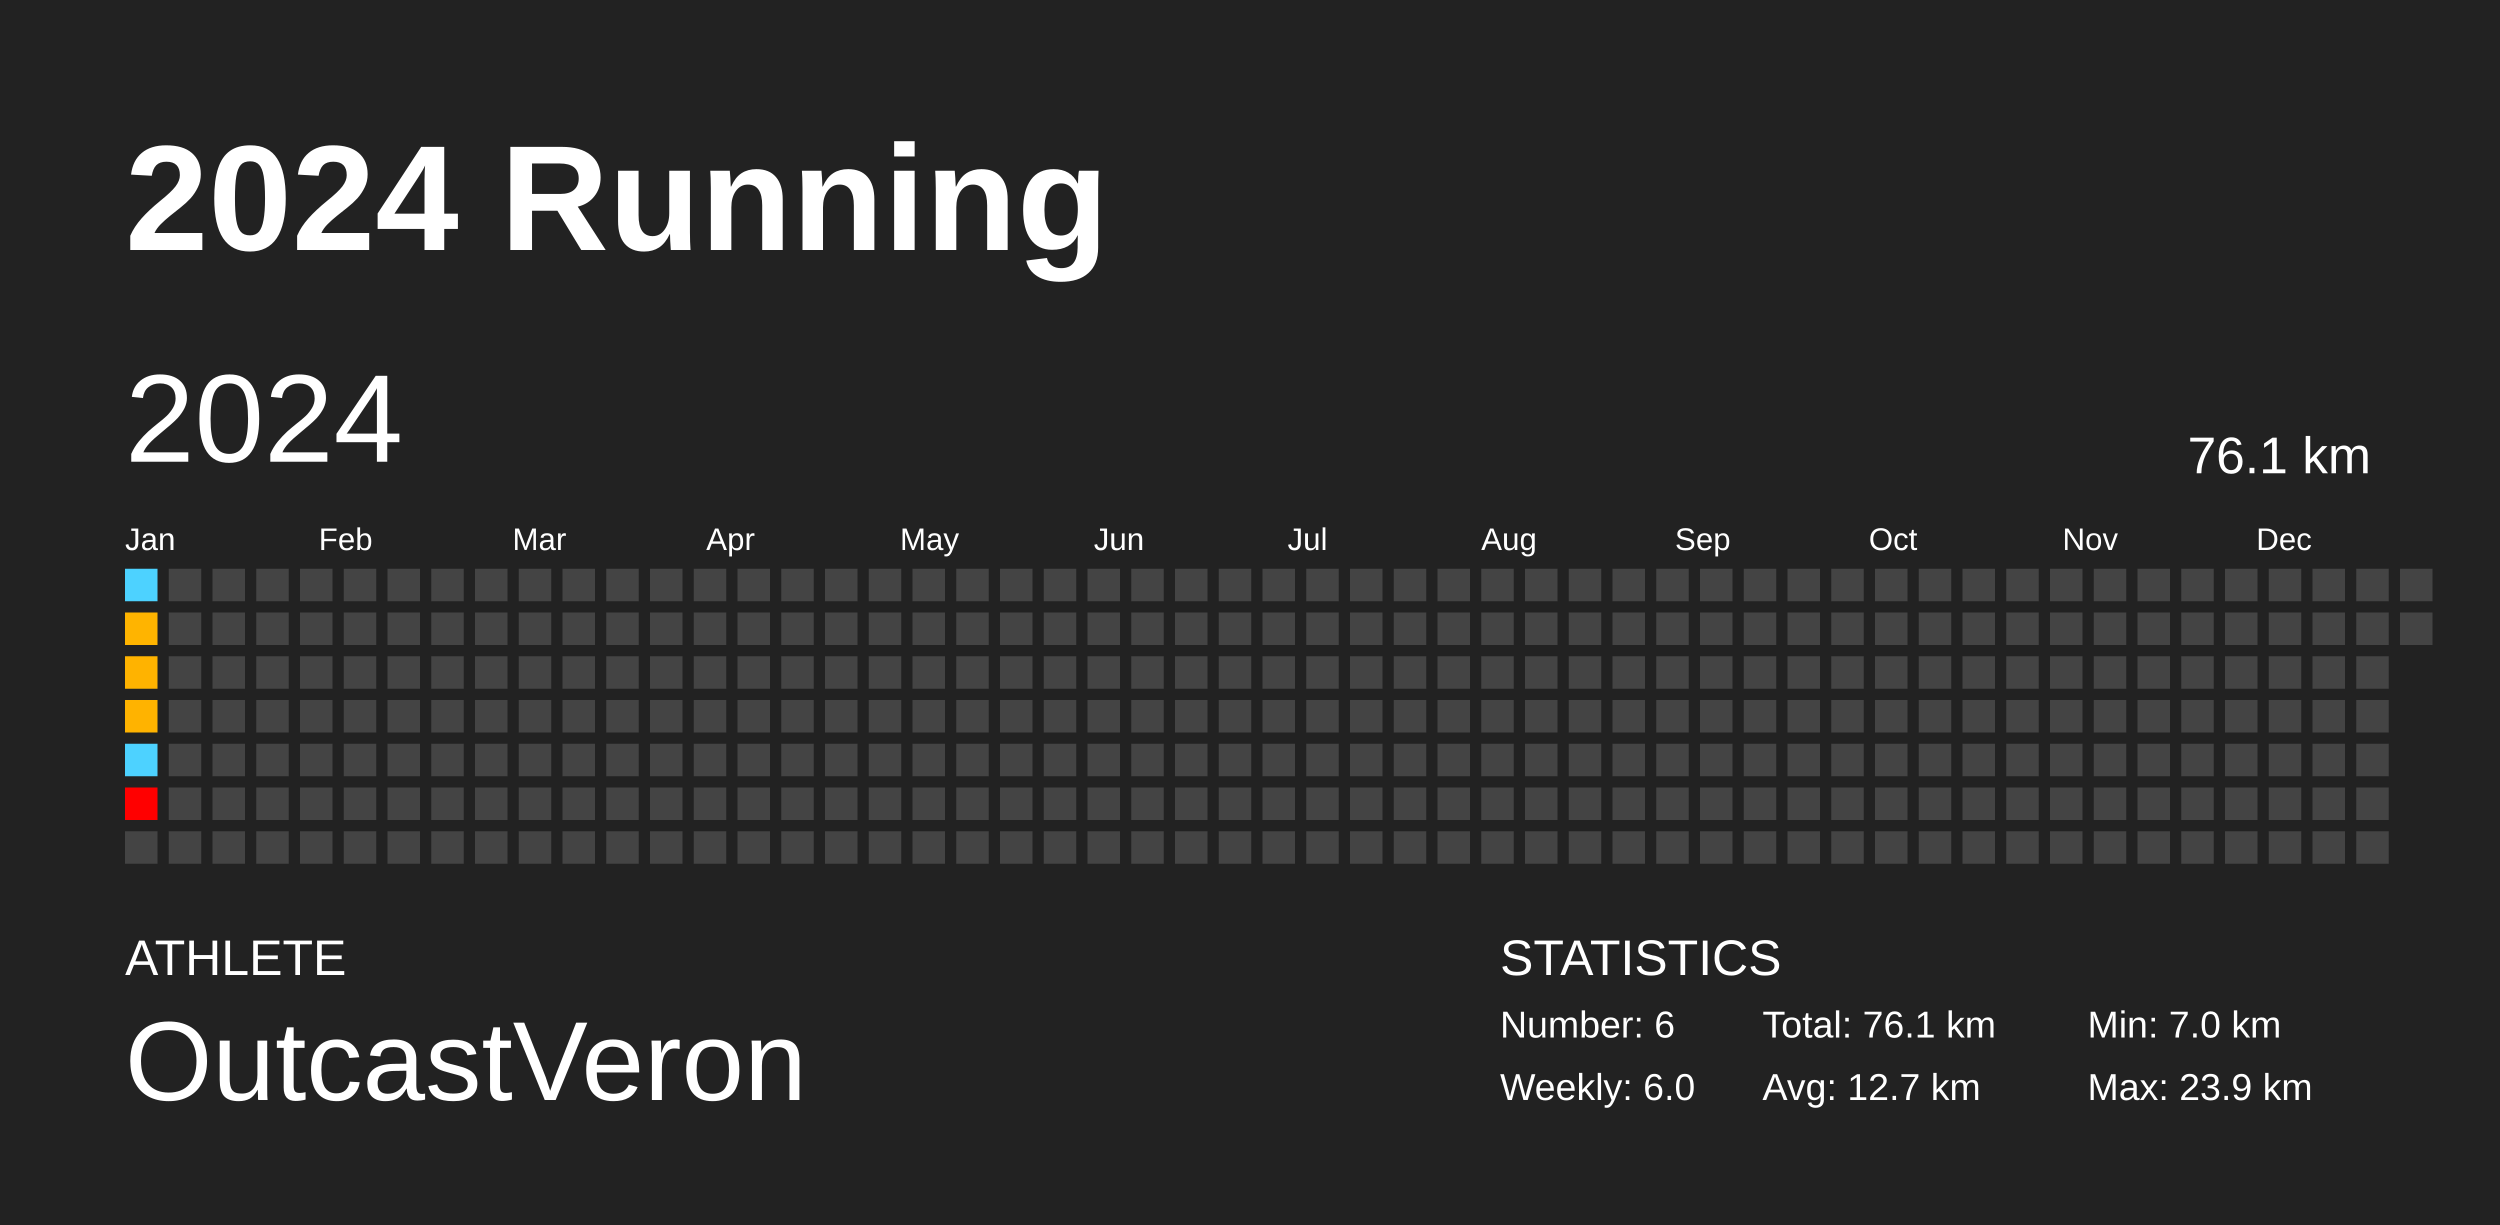
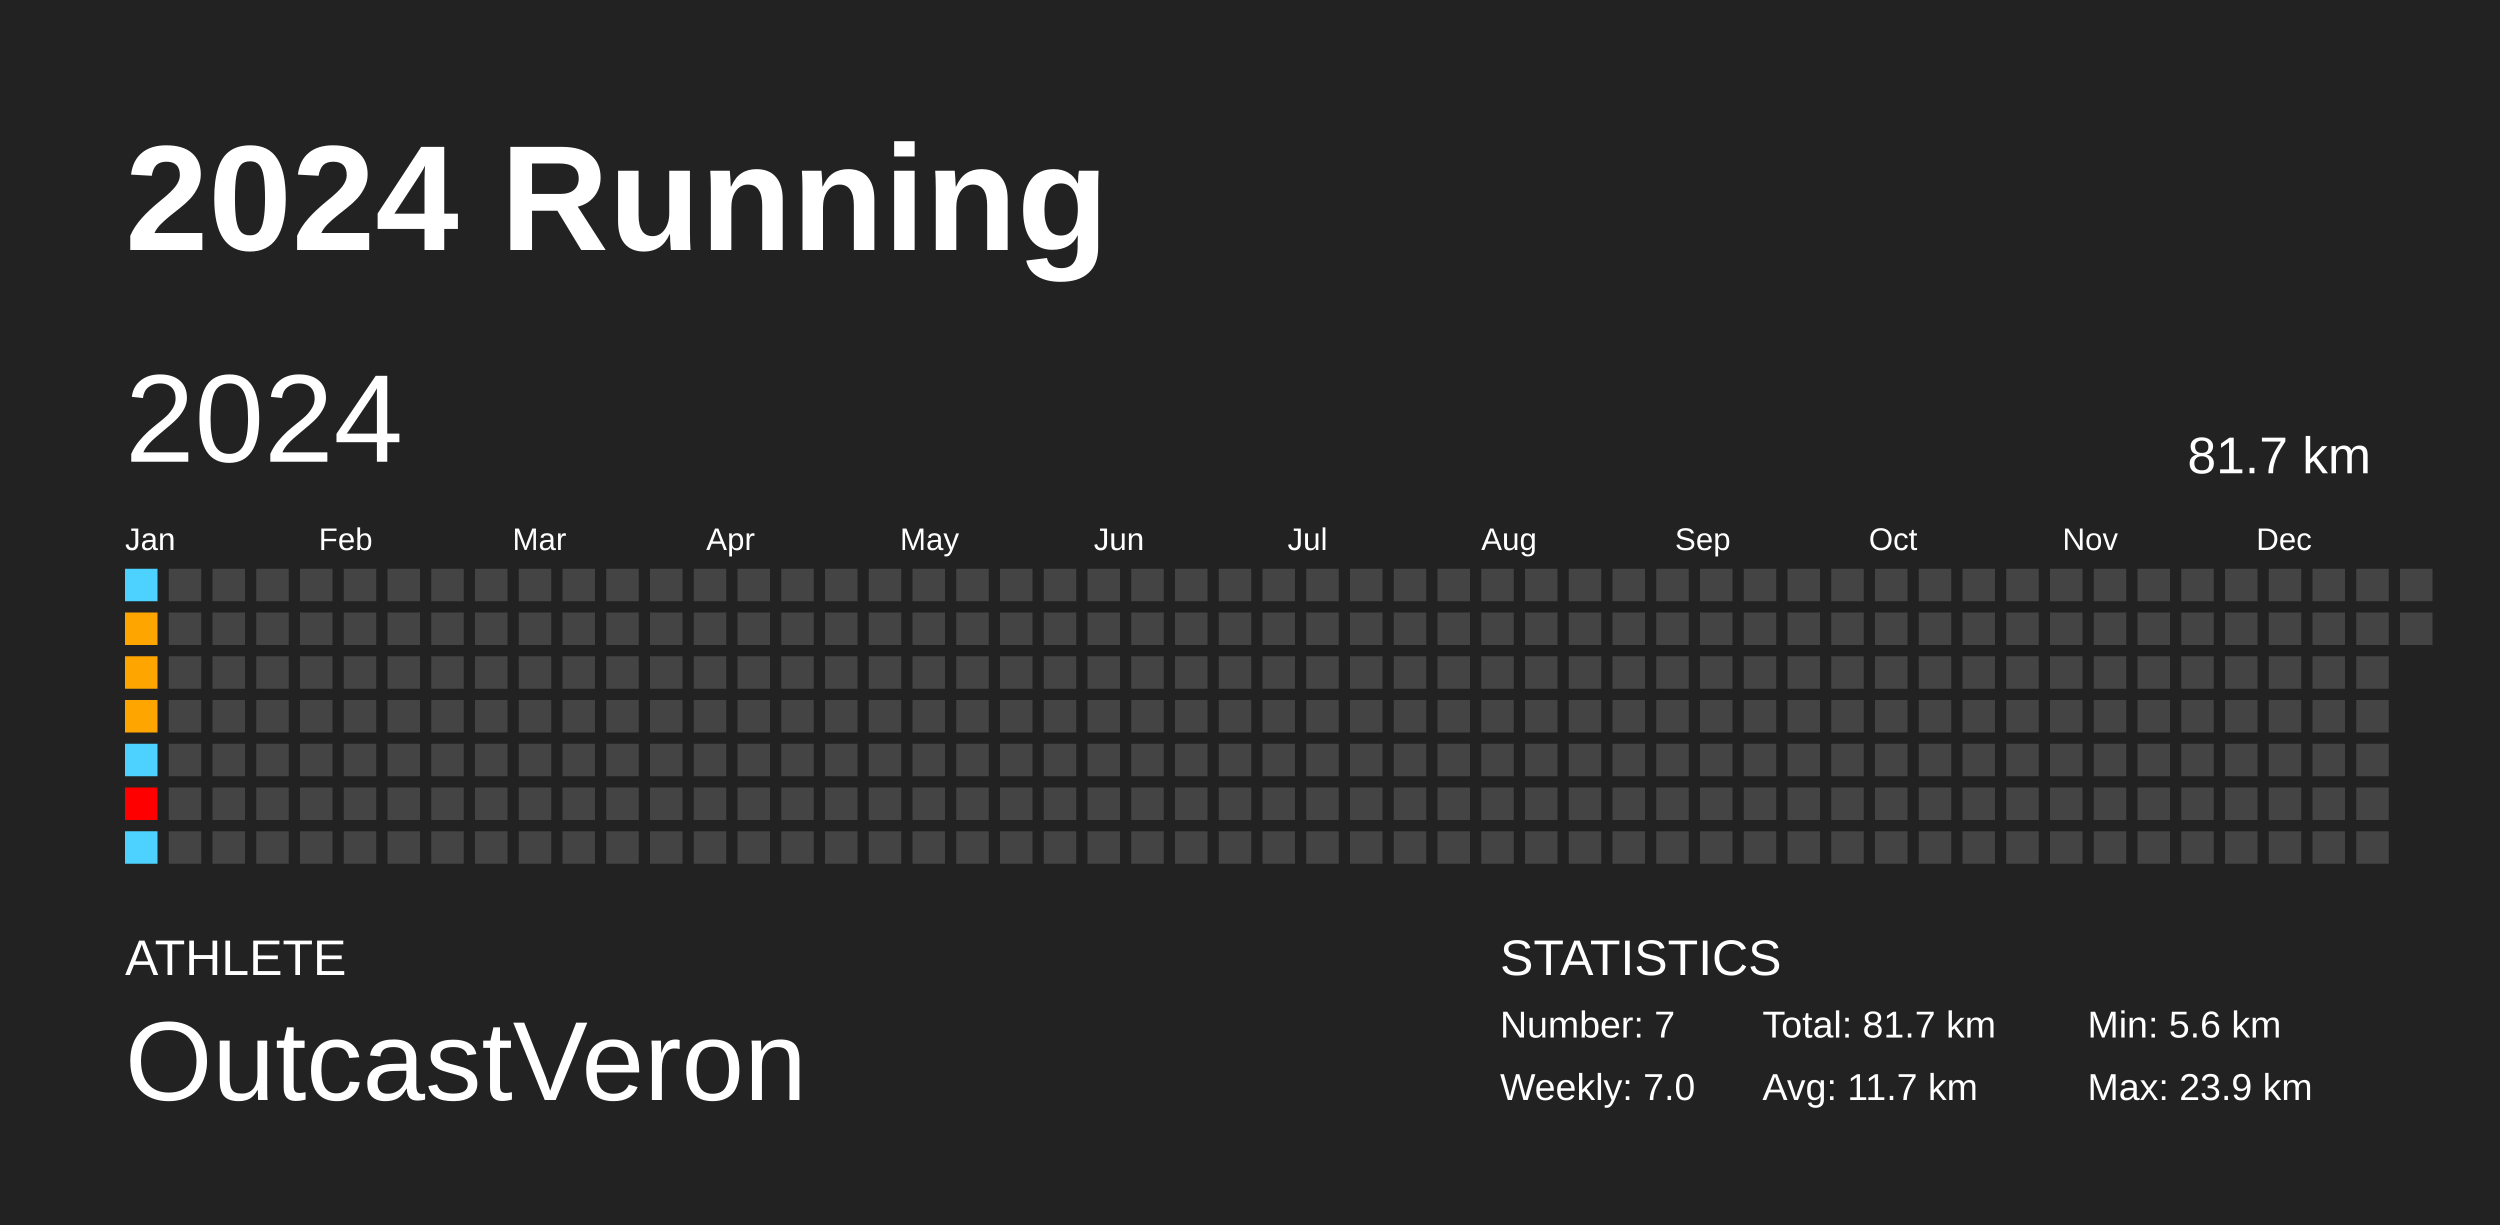
<svg xmlns="http://www.w3.org/2000/svg" baseProfile="full" height="98mm" version="1.1" viewBox="0,0,200,98" width="200mm">
  <defs />
  <rect fill="#222222" height="98" width="200" x="0" y="0" />
  <text fill="#FFFFFF" style="font-size:12px; font-family:Arial; font-weight:bold;" x="10" y="20">2024 Running</text>
  <text fill="#FFFFFF" style="font-size:4px; font-family:Arial" x="10" y="78">ATHLETE</text>
  <text fill="#FFFFFF" style="font-size:9px; font-family:Arial" x="10" y="88">OutcastVeron</text>
  <text fill="#FFFFFF" style="font-size:4px; font-family:Arial" x="120" y="78">STATISTICS</text>
-   <text fill="#FFFFFF" style="font-size:3px; font-family:Arial" x="120" y="83">Number: 6</text>
-   <text fill="#FFFFFF" style="font-size:3px; font-family:Arial" x="120" y="88">Weekly: 6.0</text>
-   <text fill="#FFFFFF" style="font-size:3px; font-family:Arial" x="141" y="83">Total: 76.1 km</text>
-   <text fill="#FFFFFF" style="font-size:3px; font-family:Arial" x="141" y="88">Avg: 12.7 km</text>
-   <text fill="#FFFFFF" style="font-size:3px; font-family:Arial" x="167" y="83">Min: 7.0 km</text>
+   <text fill="#FFFFFF" style="font-size:3px; font-family:Arial" x="120" y="83">Number: 7</text>
+   <text fill="#FFFFFF" style="font-size:3px; font-family:Arial" x="120" y="88">Weekly: 7.0</text>
+   <text fill="#FFFFFF" style="font-size:3px; font-family:Arial" x="141" y="83">Total: 81.7 km</text>
+   <text fill="#FFFFFF" style="font-size:3px; font-family:Arial" x="141" y="88">Avg: 11.7 km</text>
+   <text fill="#FFFFFF" style="font-size:3px; font-family:Arial" x="167" y="83">Min: 5.6 km</text>
  <text fill="#FFFFFF" style="font-size:3px; font-family:Arial" x="167" y="88">Max: 23.9 km</text>
  <text dominant-baseline="hanging" fill="#FFFFFF" style="font-size:10.0px; font-family:Arial;" x="10" y="30">2024</text>
-   <text dominant-baseline="hanging" fill="#FFFFFF" style="font-size:4.125px; font-family:Arial;" x="175" y="35">76.1 km</text>
+   <text dominant-baseline="hanging" fill="#FFFFFF" style="font-size:4.125px; font-family:Arial;" x="175" y="35">81.7 km</text>
  <text fill="#FFFFFF" style="font-size:2.5px; font-family:Arial" x="10.0" y="44">Jan</text>
  <text fill="#FFFFFF" style="font-size:2.5px; font-family:Arial" x="25.5" y="44">Feb</text>
  <text fill="#FFFFFF" style="font-size:2.5px; font-family:Arial" x="41.0" y="44">Mar</text>
  <text fill="#FFFFFF" style="font-size:2.5px; font-family:Arial" x="56.5" y="44">Apr</text>
  <text fill="#FFFFFF" style="font-size:2.5px; font-family:Arial" x="72.0" y="44">May</text>
  <text fill="#FFFFFF" style="font-size:2.5px; font-family:Arial" x="87.5" y="44">Jun</text>
  <text fill="#FFFFFF" style="font-size:2.5px; font-family:Arial" x="103.0" y="44">Jul</text>
  <text fill="#FFFFFF" style="font-size:2.5px; font-family:Arial" x="118.5" y="44">Aug</text>
  <text fill="#FFFFFF" style="font-size:2.5px; font-family:Arial" x="134.0" y="44">Sep</text>
  <text fill="#FFFFFF" style="font-size:2.5px; font-family:Arial" x="149.5" y="44">Oct</text>
  <text fill="#FFFFFF" style="font-size:2.5px; font-family:Arial" x="165.0" y="44">Nov</text>
  <text fill="#FFFFFF" style="font-size:2.5px; font-family:Arial" x="180.5" y="44">Dec</text>
  <rect fill="#4dd2ff" height="2.6" width="2.6" x="10.0" y="45.5" />
-   <rect fill="#ffb400" height="2.6" width="2.6" x="10.0" y="49.0" />
-   <rect fill="#ffb300" height="2.6" width="2.6" x="10.0" y="52.5" />
-   <rect fill="#ffb300" height="2.6" width="2.6" x="10.0" y="56.0" />
+   <rect fill="#ffa500" height="2.6" width="2.6" x="10.0" y="49.0" />
+   <rect fill="#ffa500" height="2.6" width="2.6" x="10.0" y="52.5" />
+   <rect fill="#ffa500" height="2.6" width="2.6" x="10.0" y="56.0" />
  <rect fill="#4dd2ff" height="2.6" width="2.6" x="10.0" y="59.5" />
  <rect fill="red" height="2.6" width="2.6" x="10.0" y="63.0" />
-   <rect fill="#444444" height="2.6" width="2.6" x="10.0" y="66.5" />
+   <rect fill="#4dd2ff" height="2.6" width="2.6" x="10.0" y="66.5" />
  <rect fill="#444444" height="2.6" width="2.6" x="13.5" y="45.5" />
  <rect fill="#444444" height="2.6" width="2.6" x="13.5" y="49.0" />
  <rect fill="#444444" height="2.6" width="2.6" x="13.5" y="52.5" />
  <rect fill="#444444" height="2.6" width="2.6" x="13.5" y="56.0" />
  <rect fill="#444444" height="2.6" width="2.6" x="13.5" y="59.5" />
  <rect fill="#444444" height="2.6" width="2.6" x="13.5" y="63.0" />
  <rect fill="#444444" height="2.6" width="2.6" x="13.5" y="66.5" />
  <rect fill="#444444" height="2.6" width="2.6" x="17.0" y="45.5" />
  <rect fill="#444444" height="2.6" width="2.6" x="17.0" y="49.0" />
  <rect fill="#444444" height="2.6" width="2.6" x="17.0" y="52.5" />
  <rect fill="#444444" height="2.6" width="2.6" x="17.0" y="56.0" />
  <rect fill="#444444" height="2.6" width="2.6" x="17.0" y="59.5" />
  <rect fill="#444444" height="2.6" width="2.6" x="17.0" y="63.0" />
  <rect fill="#444444" height="2.6" width="2.6" x="17.0" y="66.5" />
  <rect fill="#444444" height="2.6" width="2.6" x="20.5" y="45.5" />
  <rect fill="#444444" height="2.6" width="2.6" x="20.5" y="49.0" />
  <rect fill="#444444" height="2.6" width="2.6" x="20.5" y="52.5" />
  <rect fill="#444444" height="2.6" width="2.6" x="20.5" y="56.0" />
  <rect fill="#444444" height="2.6" width="2.6" x="20.5" y="59.5" />
  <rect fill="#444444" height="2.6" width="2.6" x="20.5" y="63.0" />
  <rect fill="#444444" height="2.6" width="2.6" x="20.5" y="66.5" />
  <rect fill="#444444" height="2.6" width="2.6" x="24.0" y="45.5" />
  <rect fill="#444444" height="2.6" width="2.6" x="24.0" y="49.0" />
  <rect fill="#444444" height="2.6" width="2.6" x="24.0" y="52.5" />
  <rect fill="#444444" height="2.6" width="2.6" x="24.0" y="56.0" />
  <rect fill="#444444" height="2.6" width="2.6" x="24.0" y="59.5" />
  <rect fill="#444444" height="2.6" width="2.6" x="24.0" y="63.0" />
  <rect fill="#444444" height="2.6" width="2.6" x="24.0" y="66.5" />
  <rect fill="#444444" height="2.6" width="2.6" x="27.5" y="45.5" />
  <rect fill="#444444" height="2.6" width="2.6" x="27.5" y="49.0" />
  <rect fill="#444444" height="2.6" width="2.6" x="27.5" y="52.5" />
  <rect fill="#444444" height="2.6" width="2.6" x="27.5" y="56.0" />
  <rect fill="#444444" height="2.6" width="2.6" x="27.5" y="59.5" />
  <rect fill="#444444" height="2.6" width="2.6" x="27.5" y="63.0" />
  <rect fill="#444444" height="2.6" width="2.6" x="27.5" y="66.5" />
  <rect fill="#444444" height="2.6" width="2.6" x="31.0" y="45.5" />
  <rect fill="#444444" height="2.6" width="2.6" x="31.0" y="49.0" />
  <rect fill="#444444" height="2.6" width="2.6" x="31.0" y="52.5" />
  <rect fill="#444444" height="2.6" width="2.6" x="31.0" y="56.0" />
  <rect fill="#444444" height="2.6" width="2.6" x="31.0" y="59.5" />
  <rect fill="#444444" height="2.6" width="2.6" x="31.0" y="63.0" />
  <rect fill="#444444" height="2.6" width="2.6" x="31.0" y="66.5" />
  <rect fill="#444444" height="2.6" width="2.6" x="34.5" y="45.5" />
  <rect fill="#444444" height="2.6" width="2.6" x="34.5" y="49.0" />
  <rect fill="#444444" height="2.6" width="2.6" x="34.5" y="52.5" />
  <rect fill="#444444" height="2.6" width="2.6" x="34.5" y="56.0" />
  <rect fill="#444444" height="2.6" width="2.6" x="34.5" y="59.5" />
  <rect fill="#444444" height="2.6" width="2.6" x="34.5" y="63.0" />
  <rect fill="#444444" height="2.6" width="2.6" x="34.5" y="66.5" />
  <rect fill="#444444" height="2.6" width="2.6" x="38.0" y="45.5" />
  <rect fill="#444444" height="2.6" width="2.6" x="38.0" y="49.0" />
  <rect fill="#444444" height="2.6" width="2.6" x="38.0" y="52.5" />
  <rect fill="#444444" height="2.6" width="2.6" x="38.0" y="56.0" />
  <rect fill="#444444" height="2.6" width="2.6" x="38.0" y="59.5" />
  <rect fill="#444444" height="2.6" width="2.6" x="38.0" y="63.0" />
  <rect fill="#444444" height="2.6" width="2.6" x="38.0" y="66.5" />
  <rect fill="#444444" height="2.6" width="2.6" x="41.5" y="45.5" />
  <rect fill="#444444" height="2.6" width="2.6" x="41.5" y="49.0" />
  <rect fill="#444444" height="2.6" width="2.6" x="41.5" y="52.5" />
  <rect fill="#444444" height="2.6" width="2.6" x="41.5" y="56.0" />
  <rect fill="#444444" height="2.6" width="2.6" x="41.5" y="59.5" />
  <rect fill="#444444" height="2.6" width="2.6" x="41.5" y="63.0" />
  <rect fill="#444444" height="2.6" width="2.6" x="41.5" y="66.5" />
  <rect fill="#444444" height="2.6" width="2.6" x="45.0" y="45.5" />
  <rect fill="#444444" height="2.6" width="2.6" x="45.0" y="49.0" />
  <rect fill="#444444" height="2.6" width="2.6" x="45.0" y="52.5" />
  <rect fill="#444444" height="2.6" width="2.6" x="45.0" y="56.0" />
  <rect fill="#444444" height="2.6" width="2.6" x="45.0" y="59.5" />
  <rect fill="#444444" height="2.6" width="2.6" x="45.0" y="63.0" />
  <rect fill="#444444" height="2.6" width="2.6" x="45.0" y="66.5" />
  <rect fill="#444444" height="2.6" width="2.6" x="48.5" y="45.5" />
  <rect fill="#444444" height="2.6" width="2.6" x="48.5" y="49.0" />
  <rect fill="#444444" height="2.6" width="2.6" x="48.5" y="52.5" />
  <rect fill="#444444" height="2.6" width="2.6" x="48.5" y="56.0" />
  <rect fill="#444444" height="2.6" width="2.6" x="48.5" y="59.5" />
  <rect fill="#444444" height="2.6" width="2.6" x="48.5" y="63.0" />
  <rect fill="#444444" height="2.6" width="2.6" x="48.5" y="66.5" />
  <rect fill="#444444" height="2.6" width="2.6" x="52.0" y="45.5" />
  <rect fill="#444444" height="2.6" width="2.6" x="52.0" y="49.0" />
  <rect fill="#444444" height="2.6" width="2.6" x="52.0" y="52.5" />
  <rect fill="#444444" height="2.6" width="2.6" x="52.0" y="56.0" />
  <rect fill="#444444" height="2.6" width="2.6" x="52.0" y="59.5" />
  <rect fill="#444444" height="2.6" width="2.6" x="52.0" y="63.0" />
  <rect fill="#444444" height="2.6" width="2.6" x="52.0" y="66.5" />
  <rect fill="#444444" height="2.6" width="2.6" x="55.5" y="45.5" />
  <rect fill="#444444" height="2.6" width="2.6" x="55.5" y="49.0" />
  <rect fill="#444444" height="2.6" width="2.6" x="55.5" y="52.5" />
  <rect fill="#444444" height="2.6" width="2.6" x="55.5" y="56.0" />
  <rect fill="#444444" height="2.6" width="2.6" x="55.5" y="59.5" />
  <rect fill="#444444" height="2.6" width="2.6" x="55.5" y="63.0" />
  <rect fill="#444444" height="2.6" width="2.6" x="55.5" y="66.5" />
  <rect fill="#444444" height="2.6" width="2.6" x="59.0" y="45.5" />
  <rect fill="#444444" height="2.6" width="2.6" x="59.0" y="49.0" />
  <rect fill="#444444" height="2.6" width="2.6" x="59.0" y="52.5" />
  <rect fill="#444444" height="2.6" width="2.6" x="59.0" y="56.0" />
  <rect fill="#444444" height="2.6" width="2.6" x="59.0" y="59.5" />
  <rect fill="#444444" height="2.6" width="2.6" x="59.0" y="63.0" />
  <rect fill="#444444" height="2.6" width="2.6" x="59.0" y="66.5" />
  <rect fill="#444444" height="2.6" width="2.6" x="62.5" y="45.5" />
  <rect fill="#444444" height="2.6" width="2.6" x="62.5" y="49.0" />
  <rect fill="#444444" height="2.6" width="2.6" x="62.5" y="52.5" />
  <rect fill="#444444" height="2.6" width="2.6" x="62.5" y="56.0" />
  <rect fill="#444444" height="2.6" width="2.6" x="62.5" y="59.5" />
  <rect fill="#444444" height="2.6" width="2.6" x="62.5" y="63.0" />
  <rect fill="#444444" height="2.6" width="2.6" x="62.5" y="66.5" />
  <rect fill="#444444" height="2.6" width="2.6" x="66.0" y="45.5" />
  <rect fill="#444444" height="2.6" width="2.6" x="66.0" y="49.0" />
  <rect fill="#444444" height="2.6" width="2.6" x="66.0" y="52.5" />
  <rect fill="#444444" height="2.6" width="2.6" x="66.0" y="56.0" />
  <rect fill="#444444" height="2.6" width="2.6" x="66.0" y="59.5" />
  <rect fill="#444444" height="2.6" width="2.6" x="66.0" y="63.0" />
  <rect fill="#444444" height="2.6" width="2.6" x="66.0" y="66.5" />
  <rect fill="#444444" height="2.6" width="2.6" x="69.5" y="45.5" />
  <rect fill="#444444" height="2.6" width="2.6" x="69.5" y="49.0" />
  <rect fill="#444444" height="2.6" width="2.6" x="69.5" y="52.5" />
  <rect fill="#444444" height="2.6" width="2.6" x="69.5" y="56.0" />
  <rect fill="#444444" height="2.6" width="2.6" x="69.5" y="59.5" />
  <rect fill="#444444" height="2.6" width="2.6" x="69.5" y="63.0" />
  <rect fill="#444444" height="2.6" width="2.6" x="69.5" y="66.5" />
  <rect fill="#444444" height="2.6" width="2.6" x="73.0" y="45.5" />
  <rect fill="#444444" height="2.6" width="2.6" x="73.0" y="49.0" />
  <rect fill="#444444" height="2.6" width="2.6" x="73.0" y="52.5" />
  <rect fill="#444444" height="2.6" width="2.6" x="73.0" y="56.0" />
  <rect fill="#444444" height="2.6" width="2.6" x="73.0" y="59.5" />
  <rect fill="#444444" height="2.6" width="2.6" x="73.0" y="63.0" />
  <rect fill="#444444" height="2.6" width="2.6" x="73.0" y="66.5" />
  <rect fill="#444444" height="2.6" width="2.6" x="76.5" y="45.5" />
  <rect fill="#444444" height="2.6" width="2.6" x="76.5" y="49.0" />
  <rect fill="#444444" height="2.6" width="2.6" x="76.5" y="52.5" />
  <rect fill="#444444" height="2.6" width="2.6" x="76.5" y="56.0" />
  <rect fill="#444444" height="2.6" width="2.6" x="76.5" y="59.5" />
  <rect fill="#444444" height="2.6" width="2.6" x="76.5" y="63.0" />
  <rect fill="#444444" height="2.6" width="2.6" x="76.5" y="66.5" />
  <rect fill="#444444" height="2.6" width="2.6" x="80.0" y="45.5" />
  <rect fill="#444444" height="2.6" width="2.6" x="80.0" y="49.0" />
  <rect fill="#444444" height="2.6" width="2.6" x="80.0" y="52.5" />
  <rect fill="#444444" height="2.6" width="2.6" x="80.0" y="56.0" />
  <rect fill="#444444" height="2.6" width="2.6" x="80.0" y="59.5" />
  <rect fill="#444444" height="2.6" width="2.6" x="80.0" y="63.0" />
  <rect fill="#444444" height="2.6" width="2.6" x="80.0" y="66.5" />
  <rect fill="#444444" height="2.6" width="2.6" x="83.5" y="45.5" />
  <rect fill="#444444" height="2.6" width="2.6" x="83.5" y="49.0" />
  <rect fill="#444444" height="2.6" width="2.6" x="83.5" y="52.5" />
  <rect fill="#444444" height="2.6" width="2.6" x="83.5" y="56.0" />
  <rect fill="#444444" height="2.6" width="2.6" x="83.5" y="59.5" />
  <rect fill="#444444" height="2.6" width="2.6" x="83.5" y="63.0" />
  <rect fill="#444444" height="2.6" width="2.6" x="83.5" y="66.5" />
  <rect fill="#444444" height="2.6" width="2.6" x="87.0" y="45.5" />
  <rect fill="#444444" height="2.6" width="2.6" x="87.0" y="49.0" />
  <rect fill="#444444" height="2.6" width="2.6" x="87.0" y="52.5" />
  <rect fill="#444444" height="2.6" width="2.6" x="87.0" y="56.0" />
  <rect fill="#444444" height="2.6" width="2.6" x="87.0" y="59.5" />
  <rect fill="#444444" height="2.6" width="2.6" x="87.0" y="63.0" />
  <rect fill="#444444" height="2.6" width="2.6" x="87.0" y="66.5" />
  <rect fill="#444444" height="2.6" width="2.6" x="90.5" y="45.5" />
  <rect fill="#444444" height="2.6" width="2.6" x="90.5" y="49.0" />
  <rect fill="#444444" height="2.6" width="2.6" x="90.5" y="52.5" />
  <rect fill="#444444" height="2.6" width="2.6" x="90.5" y="56.0" />
  <rect fill="#444444" height="2.6" width="2.6" x="90.5" y="59.5" />
  <rect fill="#444444" height="2.6" width="2.6" x="90.5" y="63.0" />
  <rect fill="#444444" height="2.6" width="2.6" x="90.5" y="66.5" />
  <rect fill="#444444" height="2.6" width="2.6" x="94.0" y="45.5" />
  <rect fill="#444444" height="2.6" width="2.6" x="94.0" y="49.0" />
  <rect fill="#444444" height="2.6" width="2.6" x="94.0" y="52.5" />
  <rect fill="#444444" height="2.6" width="2.6" x="94.0" y="56.0" />
  <rect fill="#444444" height="2.6" width="2.6" x="94.0" y="59.5" />
  <rect fill="#444444" height="2.6" width="2.6" x="94.0" y="63.0" />
  <rect fill="#444444" height="2.6" width="2.6" x="94.0" y="66.5" />
  <rect fill="#444444" height="2.6" width="2.6" x="97.5" y="45.5" />
  <rect fill="#444444" height="2.6" width="2.6" x="97.5" y="49.0" />
  <rect fill="#444444" height="2.6" width="2.6" x="97.5" y="52.5" />
  <rect fill="#444444" height="2.6" width="2.6" x="97.5" y="56.0" />
  <rect fill="#444444" height="2.6" width="2.6" x="97.5" y="59.5" />
  <rect fill="#444444" height="2.6" width="2.6" x="97.5" y="63.0" />
  <rect fill="#444444" height="2.6" width="2.6" x="97.5" y="66.5" />
  <rect fill="#444444" height="2.6" width="2.6" x="101.0" y="45.5" />
  <rect fill="#444444" height="2.6" width="2.6" x="101.0" y="49.0" />
  <rect fill="#444444" height="2.6" width="2.6" x="101.0" y="52.5" />
  <rect fill="#444444" height="2.6" width="2.6" x="101.0" y="56.0" />
  <rect fill="#444444" height="2.6" width="2.6" x="101.0" y="59.5" />
  <rect fill="#444444" height="2.6" width="2.6" x="101.0" y="63.0" />
  <rect fill="#444444" height="2.6" width="2.6" x="101.0" y="66.5" />
  <rect fill="#444444" height="2.6" width="2.6" x="104.5" y="45.5" />
  <rect fill="#444444" height="2.6" width="2.6" x="104.5" y="49.0" />
  <rect fill="#444444" height="2.6" width="2.6" x="104.5" y="52.5" />
  <rect fill="#444444" height="2.6" width="2.6" x="104.5" y="56.0" />
  <rect fill="#444444" height="2.6" width="2.6" x="104.5" y="59.5" />
  <rect fill="#444444" height="2.6" width="2.6" x="104.5" y="63.0" />
  <rect fill="#444444" height="2.6" width="2.6" x="104.5" y="66.5" />
  <rect fill="#444444" height="2.6" width="2.6" x="108.0" y="45.5" />
  <rect fill="#444444" height="2.6" width="2.6" x="108.0" y="49.0" />
  <rect fill="#444444" height="2.6" width="2.6" x="108.0" y="52.5" />
  <rect fill="#444444" height="2.6" width="2.6" x="108.0" y="56.0" />
  <rect fill="#444444" height="2.6" width="2.6" x="108.0" y="59.5" />
  <rect fill="#444444" height="2.6" width="2.6" x="108.0" y="63.0" />
  <rect fill="#444444" height="2.6" width="2.6" x="108.0" y="66.5" />
  <rect fill="#444444" height="2.6" width="2.6" x="111.5" y="45.5" />
  <rect fill="#444444" height="2.6" width="2.6" x="111.5" y="49.0" />
  <rect fill="#444444" height="2.6" width="2.6" x="111.5" y="52.5" />
  <rect fill="#444444" height="2.6" width="2.6" x="111.5" y="56.0" />
  <rect fill="#444444" height="2.6" width="2.6" x="111.5" y="59.5" />
  <rect fill="#444444" height="2.6" width="2.6" x="111.5" y="63.0" />
  <rect fill="#444444" height="2.6" width="2.6" x="111.5" y="66.5" />
  <rect fill="#444444" height="2.6" width="2.6" x="115.0" y="45.5" />
  <rect fill="#444444" height="2.6" width="2.6" x="115.0" y="49.0" />
  <rect fill="#444444" height="2.6" width="2.6" x="115.0" y="52.5" />
  <rect fill="#444444" height="2.6" width="2.6" x="115.0" y="56.0" />
  <rect fill="#444444" height="2.6" width="2.6" x="115.0" y="59.5" />
  <rect fill="#444444" height="2.6" width="2.6" x="115.0" y="63.0" />
  <rect fill="#444444" height="2.6" width="2.6" x="115.0" y="66.5" />
  <rect fill="#444444" height="2.6" width="2.6" x="118.5" y="45.5" />
  <rect fill="#444444" height="2.6" width="2.6" x="118.5" y="49.0" />
  <rect fill="#444444" height="2.6" width="2.6" x="118.5" y="52.5" />
  <rect fill="#444444" height="2.6" width="2.6" x="118.5" y="56.0" />
  <rect fill="#444444" height="2.6" width="2.6" x="118.5" y="59.5" />
  <rect fill="#444444" height="2.6" width="2.6" x="118.5" y="63.0" />
  <rect fill="#444444" height="2.6" width="2.6" x="118.5" y="66.5" />
  <rect fill="#444444" height="2.6" width="2.6" x="122.0" y="45.5" />
  <rect fill="#444444" height="2.6" width="2.6" x="122.0" y="49.0" />
  <rect fill="#444444" height="2.6" width="2.6" x="122.0" y="52.5" />
  <rect fill="#444444" height="2.6" width="2.6" x="122.0" y="56.0" />
  <rect fill="#444444" height="2.6" width="2.6" x="122.0" y="59.5" />
  <rect fill="#444444" height="2.6" width="2.6" x="122.0" y="63.0" />
  <rect fill="#444444" height="2.6" width="2.6" x="122.0" y="66.5" />
  <rect fill="#444444" height="2.6" width="2.6" x="125.5" y="45.5" />
  <rect fill="#444444" height="2.6" width="2.6" x="125.5" y="49.0" />
  <rect fill="#444444" height="2.6" width="2.6" x="125.5" y="52.5" />
  <rect fill="#444444" height="2.6" width="2.6" x="125.5" y="56.0" />
  <rect fill="#444444" height="2.6" width="2.6" x="125.5" y="59.5" />
  <rect fill="#444444" height="2.6" width="2.6" x="125.5" y="63.0" />
  <rect fill="#444444" height="2.6" width="2.6" x="125.5" y="66.5" />
  <rect fill="#444444" height="2.6" width="2.6" x="129.0" y="45.5" />
  <rect fill="#444444" height="2.6" width="2.6" x="129.0" y="49.0" />
  <rect fill="#444444" height="2.6" width="2.6" x="129.0" y="52.5" />
  <rect fill="#444444" height="2.6" width="2.6" x="129.0" y="56.0" />
  <rect fill="#444444" height="2.6" width="2.6" x="129.0" y="59.5" />
  <rect fill="#444444" height="2.6" width="2.6" x="129.0" y="63.0" />
  <rect fill="#444444" height="2.6" width="2.6" x="129.0" y="66.5" />
  <rect fill="#444444" height="2.6" width="2.6" x="132.5" y="45.5" />
  <rect fill="#444444" height="2.6" width="2.6" x="132.5" y="49.0" />
  <rect fill="#444444" height="2.6" width="2.6" x="132.5" y="52.5" />
  <rect fill="#444444" height="2.6" width="2.6" x="132.5" y="56.0" />
  <rect fill="#444444" height="2.6" width="2.6" x="132.5" y="59.5" />
  <rect fill="#444444" height="2.6" width="2.6" x="132.5" y="63.0" />
  <rect fill="#444444" height="2.6" width="2.6" x="132.5" y="66.5" />
  <rect fill="#444444" height="2.6" width="2.6" x="136.0" y="45.5" />
  <rect fill="#444444" height="2.6" width="2.6" x="136.0" y="49.0" />
  <rect fill="#444444" height="2.6" width="2.6" x="136.0" y="52.5" />
  <rect fill="#444444" height="2.6" width="2.6" x="136.0" y="56.0" />
  <rect fill="#444444" height="2.6" width="2.6" x="136.0" y="59.5" />
  <rect fill="#444444" height="2.6" width="2.6" x="136.0" y="63.0" />
  <rect fill="#444444" height="2.6" width="2.6" x="136.0" y="66.5" />
  <rect fill="#444444" height="2.6" width="2.6" x="139.5" y="45.5" />
  <rect fill="#444444" height="2.6" width="2.6" x="139.5" y="49.0" />
  <rect fill="#444444" height="2.6" width="2.6" x="139.5" y="52.5" />
  <rect fill="#444444" height="2.6" width="2.6" x="139.5" y="56.0" />
  <rect fill="#444444" height="2.6" width="2.6" x="139.5" y="59.5" />
  <rect fill="#444444" height="2.6" width="2.6" x="139.5" y="63.0" />
  <rect fill="#444444" height="2.6" width="2.6" x="139.5" y="66.5" />
  <rect fill="#444444" height="2.6" width="2.6" x="143.0" y="45.5" />
  <rect fill="#444444" height="2.6" width="2.6" x="143.0" y="49.0" />
  <rect fill="#444444" height="2.6" width="2.6" x="143.0" y="52.5" />
  <rect fill="#444444" height="2.6" width="2.6" x="143.0" y="56.0" />
  <rect fill="#444444" height="2.6" width="2.6" x="143.0" y="59.5" />
  <rect fill="#444444" height="2.6" width="2.6" x="143.0" y="63.0" />
  <rect fill="#444444" height="2.6" width="2.6" x="143.0" y="66.5" />
  <rect fill="#444444" height="2.6" width="2.6" x="146.5" y="45.5" />
  <rect fill="#444444" height="2.6" width="2.6" x="146.5" y="49.0" />
  <rect fill="#444444" height="2.6" width="2.6" x="146.5" y="52.5" />
  <rect fill="#444444" height="2.6" width="2.6" x="146.5" y="56.0" />
  <rect fill="#444444" height="2.6" width="2.6" x="146.5" y="59.5" />
  <rect fill="#444444" height="2.6" width="2.6" x="146.5" y="63.0" />
  <rect fill="#444444" height="2.6" width="2.6" x="146.5" y="66.5" />
  <rect fill="#444444" height="2.6" width="2.6" x="150.0" y="45.5" />
  <rect fill="#444444" height="2.6" width="2.6" x="150.0" y="49.0" />
  <rect fill="#444444" height="2.6" width="2.6" x="150.0" y="52.5" />
  <rect fill="#444444" height="2.6" width="2.6" x="150.0" y="56.0" />
  <rect fill="#444444" height="2.6" width="2.6" x="150.0" y="59.5" />
  <rect fill="#444444" height="2.6" width="2.6" x="150.0" y="63.0" />
  <rect fill="#444444" height="2.6" width="2.6" x="150.0" y="66.5" />
  <rect fill="#444444" height="2.6" width="2.6" x="153.5" y="45.5" />
  <rect fill="#444444" height="2.6" width="2.6" x="153.5" y="49.0" />
  <rect fill="#444444" height="2.6" width="2.6" x="153.5" y="52.5" />
  <rect fill="#444444" height="2.6" width="2.6" x="153.5" y="56.0" />
  <rect fill="#444444" height="2.6" width="2.6" x="153.5" y="59.5" />
  <rect fill="#444444" height="2.6" width="2.6" x="153.5" y="63.0" />
  <rect fill="#444444" height="2.6" width="2.6" x="153.5" y="66.5" />
  <rect fill="#444444" height="2.6" width="2.6" x="157.0" y="45.5" />
  <rect fill="#444444" height="2.6" width="2.6" x="157.0" y="49.0" />
  <rect fill="#444444" height="2.6" width="2.6" x="157.0" y="52.5" />
  <rect fill="#444444" height="2.6" width="2.6" x="157.0" y="56.0" />
  <rect fill="#444444" height="2.6" width="2.6" x="157.0" y="59.5" />
  <rect fill="#444444" height="2.6" width="2.6" x="157.0" y="63.0" />
  <rect fill="#444444" height="2.6" width="2.6" x="157.0" y="66.5" />
  <rect fill="#444444" height="2.6" width="2.6" x="160.5" y="45.5" />
  <rect fill="#444444" height="2.6" width="2.6" x="160.5" y="49.0" />
  <rect fill="#444444" height="2.6" width="2.6" x="160.5" y="52.5" />
  <rect fill="#444444" height="2.6" width="2.6" x="160.5" y="56.0" />
  <rect fill="#444444" height="2.6" width="2.6" x="160.5" y="59.5" />
  <rect fill="#444444" height="2.6" width="2.6" x="160.5" y="63.0" />
  <rect fill="#444444" height="2.6" width="2.6" x="160.5" y="66.5" />
  <rect fill="#444444" height="2.6" width="2.6" x="164.0" y="45.5" />
  <rect fill="#444444" height="2.6" width="2.6" x="164.0" y="49.0" />
  <rect fill="#444444" height="2.6" width="2.6" x="164.0" y="52.5" />
  <rect fill="#444444" height="2.6" width="2.6" x="164.0" y="56.0" />
  <rect fill="#444444" height="2.6" width="2.6" x="164.0" y="59.5" />
  <rect fill="#444444" height="2.6" width="2.6" x="164.0" y="63.0" />
  <rect fill="#444444" height="2.6" width="2.6" x="164.0" y="66.5" />
  <rect fill="#444444" height="2.6" width="2.6" x="167.5" y="45.5" />
  <rect fill="#444444" height="2.6" width="2.6" x="167.5" y="49.0" />
  <rect fill="#444444" height="2.6" width="2.6" x="167.5" y="52.5" />
  <rect fill="#444444" height="2.6" width="2.6" x="167.5" y="56.0" />
  <rect fill="#444444" height="2.6" width="2.6" x="167.5" y="59.5" />
  <rect fill="#444444" height="2.6" width="2.6" x="167.5" y="63.0" />
  <rect fill="#444444" height="2.6" width="2.6" x="167.5" y="66.5" />
  <rect fill="#444444" height="2.6" width="2.6" x="171.0" y="45.5" />
  <rect fill="#444444" height="2.6" width="2.6" x="171.0" y="49.0" />
  <rect fill="#444444" height="2.6" width="2.6" x="171.0" y="52.5" />
  <rect fill="#444444" height="2.6" width="2.6" x="171.0" y="56.0" />
  <rect fill="#444444" height="2.6" width="2.6" x="171.0" y="59.5" />
  <rect fill="#444444" height="2.6" width="2.6" x="171.0" y="63.0" />
  <rect fill="#444444" height="2.6" width="2.6" x="171.0" y="66.5" />
  <rect fill="#444444" height="2.6" width="2.6" x="174.5" y="45.5" />
  <rect fill="#444444" height="2.6" width="2.6" x="174.5" y="49.0" />
  <rect fill="#444444" height="2.6" width="2.6" x="174.5" y="52.5" />
  <rect fill="#444444" height="2.6" width="2.6" x="174.5" y="56.0" />
  <rect fill="#444444" height="2.6" width="2.6" x="174.5" y="59.5" />
  <rect fill="#444444" height="2.6" width="2.6" x="174.5" y="63.0" />
  <rect fill="#444444" height="2.6" width="2.6" x="174.5" y="66.5" />
  <rect fill="#444444" height="2.6" width="2.6" x="178.0" y="45.5" />
  <rect fill="#444444" height="2.6" width="2.6" x="178.0" y="49.0" />
  <rect fill="#444444" height="2.6" width="2.6" x="178.0" y="52.5" />
  <rect fill="#444444" height="2.6" width="2.6" x="178.0" y="56.0" />
  <rect fill="#444444" height="2.6" width="2.6" x="178.0" y="59.5" />
  <rect fill="#444444" height="2.6" width="2.6" x="178.0" y="63.0" />
  <rect fill="#444444" height="2.6" width="2.6" x="178.0" y="66.5" />
  <rect fill="#444444" height="2.6" width="2.6" x="181.5" y="45.5" />
  <rect fill="#444444" height="2.6" width="2.6" x="181.5" y="49.0" />
  <rect fill="#444444" height="2.6" width="2.6" x="181.5" y="52.5" />
  <rect fill="#444444" height="2.6" width="2.6" x="181.5" y="56.0" />
  <rect fill="#444444" height="2.6" width="2.6" x="181.5" y="59.5" />
  <rect fill="#444444" height="2.6" width="2.6" x="181.5" y="63.0" />
  <rect fill="#444444" height="2.6" width="2.6" x="181.5" y="66.5" />
  <rect fill="#444444" height="2.6" width="2.6" x="185.0" y="45.5" />
  <rect fill="#444444" height="2.6" width="2.6" x="185.0" y="49.0" />
  <rect fill="#444444" height="2.6" width="2.6" x="185.0" y="52.5" />
  <rect fill="#444444" height="2.6" width="2.6" x="185.0" y="56.0" />
  <rect fill="#444444" height="2.6" width="2.6" x="185.0" y="59.5" />
  <rect fill="#444444" height="2.6" width="2.6" x="185.0" y="63.0" />
  <rect fill="#444444" height="2.6" width="2.6" x="185.0" y="66.5" />
  <rect fill="#444444" height="2.6" width="2.6" x="188.5" y="45.5" />
  <rect fill="#444444" height="2.6" width="2.6" x="188.5" y="49.0" />
  <rect fill="#444444" height="2.6" width="2.6" x="188.5" y="52.5" />
  <rect fill="#444444" height="2.6" width="2.6" x="188.5" y="56.0" />
  <rect fill="#444444" height="2.6" width="2.6" x="188.5" y="59.5" />
  <rect fill="#444444" height="2.6" width="2.6" x="188.5" y="63.0" />
  <rect fill="#444444" height="2.6" width="2.6" x="188.5" y="66.5" />
  <rect fill="#444444" height="2.6" width="2.6" x="192.0" y="45.5" />
  <rect fill="#444444" height="2.6" width="2.6" x="192.0" y="49.0" />
</svg>
